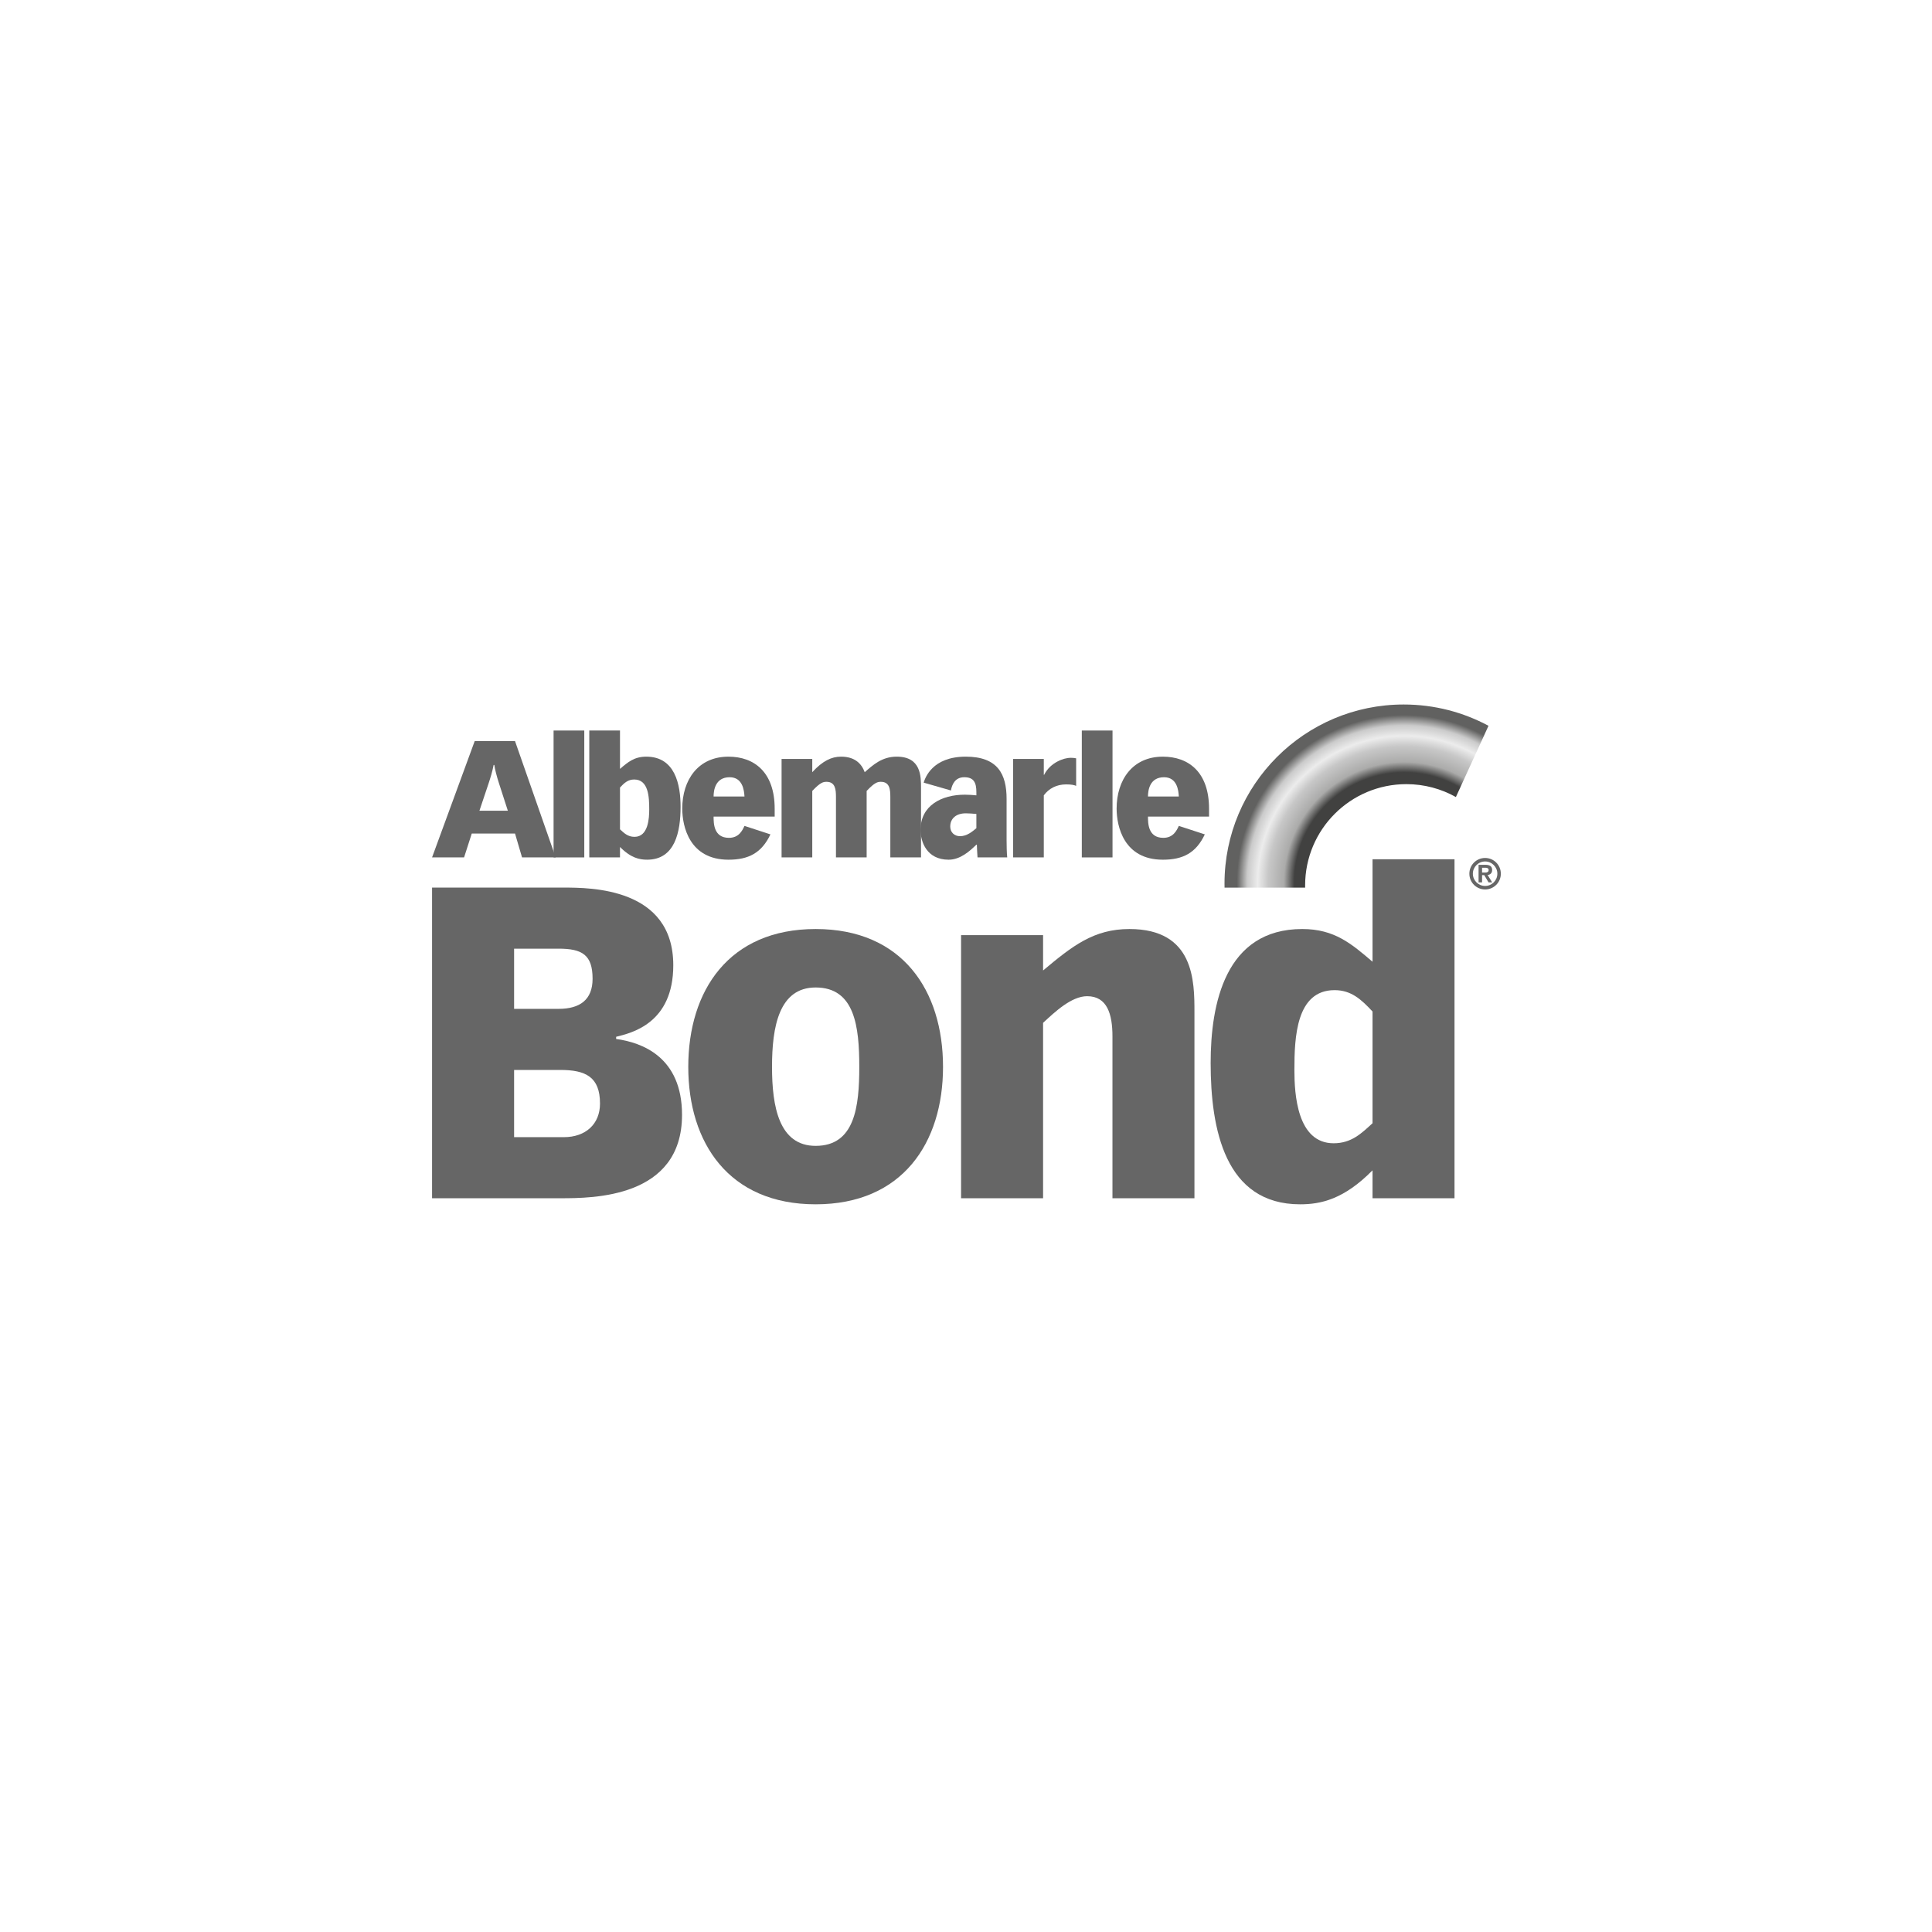
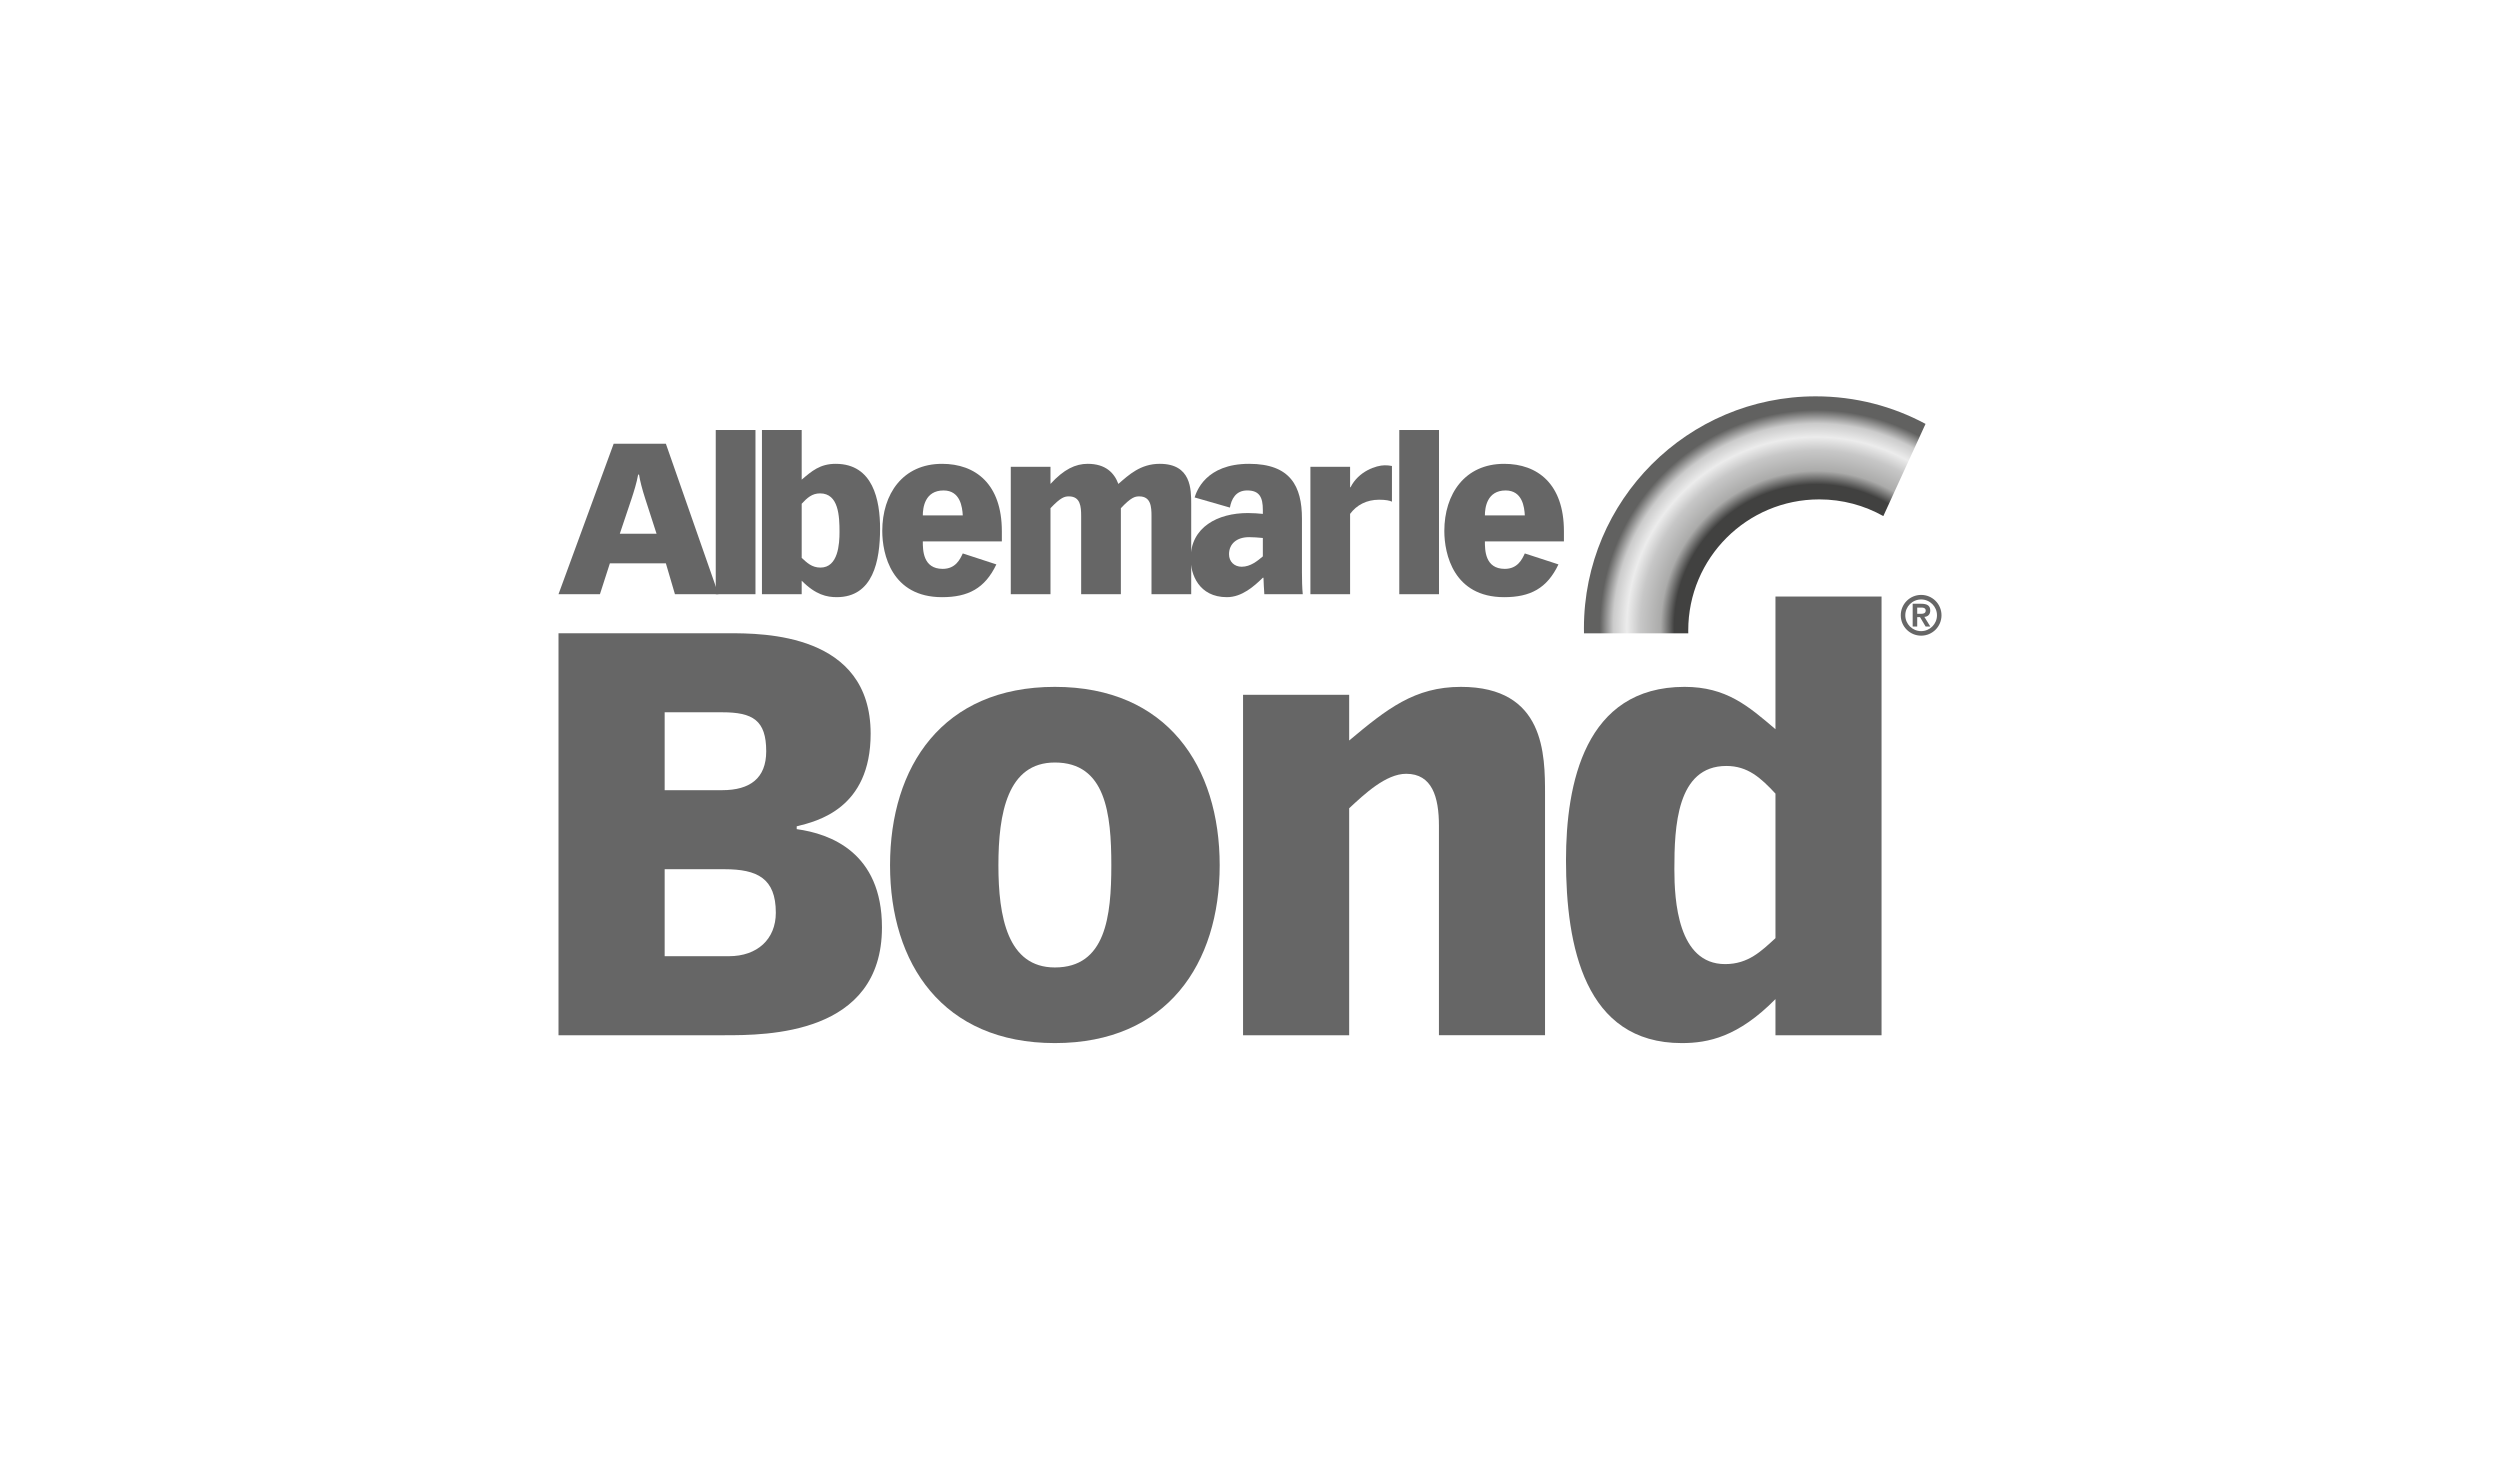
- <svg xmlns="http://www.w3.org/2000/svg" xmlns:xlink="http://www.w3.org/1999/xlink" version="1.1" x="0px" y="0px" width="595px" height="595px" viewBox="-133.062 -216.966 595 595" overflow="visible" enable-background="new -133.062 -216.966 595 595" xml:space="preserve">
+ <svg xmlns="http://www.w3.org/2000/svg" xmlns:xlink="http://www.w3.org/1999/xlink" version="1.1" x="0px" y="0px" width="595px" height="350px" viewBox="-132.924 -94.328 595 350" overflow="visible" enable-background="new -132.924 -94.328 595 350" xml:space="preserve">
  <defs>
</defs>
  <g>
    <g>
      <path fill="#666666" d="M38.072,47.091H27.711l-2.158-7.343H12.225l-2.365,7.343H0l13.127-35.808h12.426L38.072,47.091z     M23.336,32.704l-2.713-8.397c-0.701-2.157-1.26-4.327-1.453-5.685h-0.213c-0.348,1.964-1.051,4.178-1.549,5.685l-2.818,8.397    H23.336z" />
      <rect x="37.424" y="8.015" fill="#666666" width="9.455" height="39.078" />
      <path fill="#666666" d="M48.42,8.015h9.459v11.816c2.414-2.06,4.373-3.768,8.092-3.768c8.908,0,10.564,8.646,10.564,15.445    c0,7.636-1.656,16.288-10.309,16.288c-2.369,0-5.025-0.554-8.348-3.922v3.219H48.42V8.015z M57.879,38.442    c1.254,1.161,2.414,2.315,4.471,2.315c4.23,0,4.531-5.689,4.531-8.456c0-3.775-0.199-9.204-4.629-9.204    c-1.914,0-3.066,1.064-4.373,2.467V38.442z" />
      <path fill="#666666" d="M105.516,32.1v2.427H86.705c0,2.007,0,6.536,4.727,6.536c3.076,0,4.129-2.267,4.783-3.674l7.994,2.61    c-2.719,5.735-6.736,7.8-12.924,7.8c-12.025,0-14.23-10.267-14.23-15.745c0-8.806,4.873-15.99,14.23-15.99    C99.223,16.062,105.516,20.842,105.516,32.1 M96.215,28.329c-0.107-1.911-0.559-5.929-4.576-5.929    c-4.43,0-4.934,4.076-4.934,5.929H96.215z" />
      <path fill="#666666" d="M107.641,16.768h9.451v4.078c3.174-3.475,5.939-4.785,8.855-4.785c4.275,0,6.33,2.167,7.299,4.785    c2.508-2.174,5.273-4.785,9.848-4.785c7.49,0,7.49,6.036,7.49,9.61v21.42h-9.451V28.524c0-2.26-0.145-4.712-2.918-4.712    c-1.01,0-1.906,0.197-4.373,2.808v20.471h-9.451V28.524c0-2.26-0.156-4.712-2.916-4.712c-1.014,0-1.912,0.197-4.383,2.808v20.471    h-9.451V16.768z" />
      <path fill="#666666" d="M176.938,41.762c0,1.811,0.047,3.921,0.193,5.329h-9.146c-0.053-1.311-0.203-2.817-0.203-3.924h-0.148    c-2.057,2.014-4.977,4.631-8.547,4.631c-6.742,0-8.65-5.526-8.65-9.16c0-7.539,6.492-10.862,13.631-10.862    c1.215,0,2.559,0.099,3.566,0.204v-0.949c0-2.93-0.756-4.634-3.721-4.634c-2.771,0-3.768,2.125-4.119,4.079l-8.398-2.415    c0.451-1.407,2.613-7.999,12.971-7.999c9.855,0,12.572,5.377,12.572,13.021V41.762z M167.633,38.095v-4.384    c-1.105-0.107-2.314-0.197-3.268-0.197c-2.908,0-4.781,1.554-4.781,4.071c0,1.761,1.258,2.971,3.014,2.971    C164.717,40.556,166.375,39.142,167.633,38.095" />
      <path fill="#666666" d="M178.953,16.768h9.445v4.878h0.109c1.9-3.831,6.139-5.234,8.145-5.234c0.549,0,1.154,0.046,1.707,0.162    v8.492c-0.553-0.255-1.41-0.46-3.066-0.46c-2.967,0-5.338,1.264-6.895,3.372v19.113h-9.445V16.768z" />
      <rect x="200.105" y="8.015" fill="#666666" width="9.455" height="39.078" />
      <path fill="#666666" d="M239.289,32.1v2.427h-18.807c0,2.007,0,6.536,4.729,6.536c3.061,0,4.119-2.267,4.77-3.674l8.006,2.61    c-2.717,5.735-6.742,7.8-12.926,7.8c-12.027,0-14.236-10.267-14.236-15.745c0-8.806,4.877-15.99,14.236-15.99    C233.01,16.062,239.289,20.842,239.289,32.1 M229.98,28.329c-0.092-1.911-0.549-5.929-4.562-5.929    c-4.434,0-4.936,4.076-4.936,5.929H229.98z" />
      <path fill="#666666" d="M0,56.385h40.445c8.324,0,33.844,0,33.844,23.911c0,17.87-12.758,20.836-17.596,22.039v0.674    c7.928,1.082,20.289,5.51,20.289,23.373c0,25.676-27.547,25.676-37.479,25.676H0V56.385z M38.965,93.735    c6.582,0,10.471-2.815,10.471-9.263c0-7.395-3.215-9.276-10.471-9.276H25.266v18.539H38.965z M40.576,133.247    c6.725,0,11.146-4.031,11.146-10.353c0-8.195-4.422-10.349-12.219-10.349H25.266v20.701H40.576z" />
      <path fill="#666666" d="M118.133,69.146c26.732,0,39.229,18.954,39.229,42.456c0,23.385-12.496,42.324-39.229,42.324    c-26.74,0-39.227-18.939-39.227-42.324C78.906,88.101,91.393,69.146,118.133,69.146 M118.133,135.928    c12.086,0,13.438-12.099,13.438-24.325c0-12.354-1.352-24.454-13.438-24.454c-11.285,0-13.436,12.1-13.436,24.454    C104.697,123.829,106.848,135.928,118.133,135.928" />
      <path fill="#666666" d="M209.543,102.203c0-6.843-1.625-12.368-7.791-12.368c-4.846,0-9.951,4.847-13.574,8.203v54.02H162.92    V71.031h25.258v10.883c8.996-7.526,15.576-12.768,26.59-12.768c20.025,0,20.025,16.118,20.025,25.666v57.245h-25.25V102.203z" />
      <path fill="#666666" d="M314.885,152.058h-25.248v-8.599c-8.867,8.992-15.994,10.468-22.307,10.468    c-23.107,0-27.547-23.102-27.547-43.528c0-18.138,4.439-41.254,28.215-41.254c9.949,0,15.18,4.577,21.639,10.076V47.652h25.248    V152.058z M289.637,94.551c-3.506-3.769-6.596-6.581-11.689-6.581c-11.83,0-12.373,14.512-12.373,24.576    c0,7.398,0.812,22.582,12.086,22.582c5.518,0,8.615-3.101,11.977-6.174V94.551z" />
    </g>
  </g>
  <g>
    <defs>
      <path id="SVGID_2_" d="M244.051,55.192c0,0.403,0.008,0.806,0.014,1.207h24.82c-0.004-0.229-0.006-0.461-0.006-0.694    c0-17.221,13.951-31.178,31.184-31.178c5.537,0,10.736,1.444,15.246,3.974l10.045-21.942C317.576,2.375,308.682,0,299.229,0    C268.756,0,244.051,24.711,244.051,55.192" />
    </defs>
    <clipPath id="SVGID_3_">
      <use xlink:href="#SVGID_2_" overflow="visible" />
    </clipPath>
    <radialGradient id="SVGID_4_" cx="-2834.441" cy="502.467" r="3.124" gradientTransform="matrix(25.7765 0 0 -25.7765 73361.469 13006.614)" gradientUnits="userSpaceOnUse">
      <stop offset="0" style="stop-color:#414140" />
      <stop offset="0.42" style="stop-color:#414140" />
      <stop offset="0.46" style="stop-color:#ABABAA" />
      <stop offset="0.52" style="stop-color:#C7C7C7" />
      <stop offset="0.56" style="stop-color:#ECECEC" />
      <stop offset="0.6" style="stop-color:#CBCBCB" />
      <stop offset="0.634" style="stop-color:#70706F" />
      <stop offset="0.64" style="stop-color:#616160" />
      <stop offset="1" style="stop-color:#616160" />
    </radialGradient>
    <rect x="244.051" clip-path="url(#SVGID_3_)" fill="url(#SVGID_4_)" width="81.303" height="56.398" />
  </g>
  <g>
    <g>
      <path fill="#666666" d="M324.309,47.26c2.676,0,4.844,2.17,4.844,4.848c0,2.681-2.168,4.853-4.844,4.853    c-2.682,0-4.85-2.171-4.85-4.853C319.459,49.43,321.627,47.26,324.309,47.26 M324.309,55.882c2.076,0,3.768-1.692,3.768-3.775    c0-2.076-1.691-3.765-3.768-3.765c-2.082,0-3.773,1.688-3.773,3.765C320.535,54.19,322.227,55.882,324.309,55.882 M324.039,52.542    h-0.666v2.247h-1.08v-5.423h2.053c1.361,0,2.131,0.433,2.131,1.612c0,0.965-0.623,1.484-1.404,1.508l1.418,2.302h-1.117    L324.039,52.542z M324.332,51.759c0.676,0,1.064-0.232,1.064-0.781c0-0.507-0.445-0.703-0.91-0.703h-1.113v1.484H324.332z" />
    </g>
  </g>
</svg>
